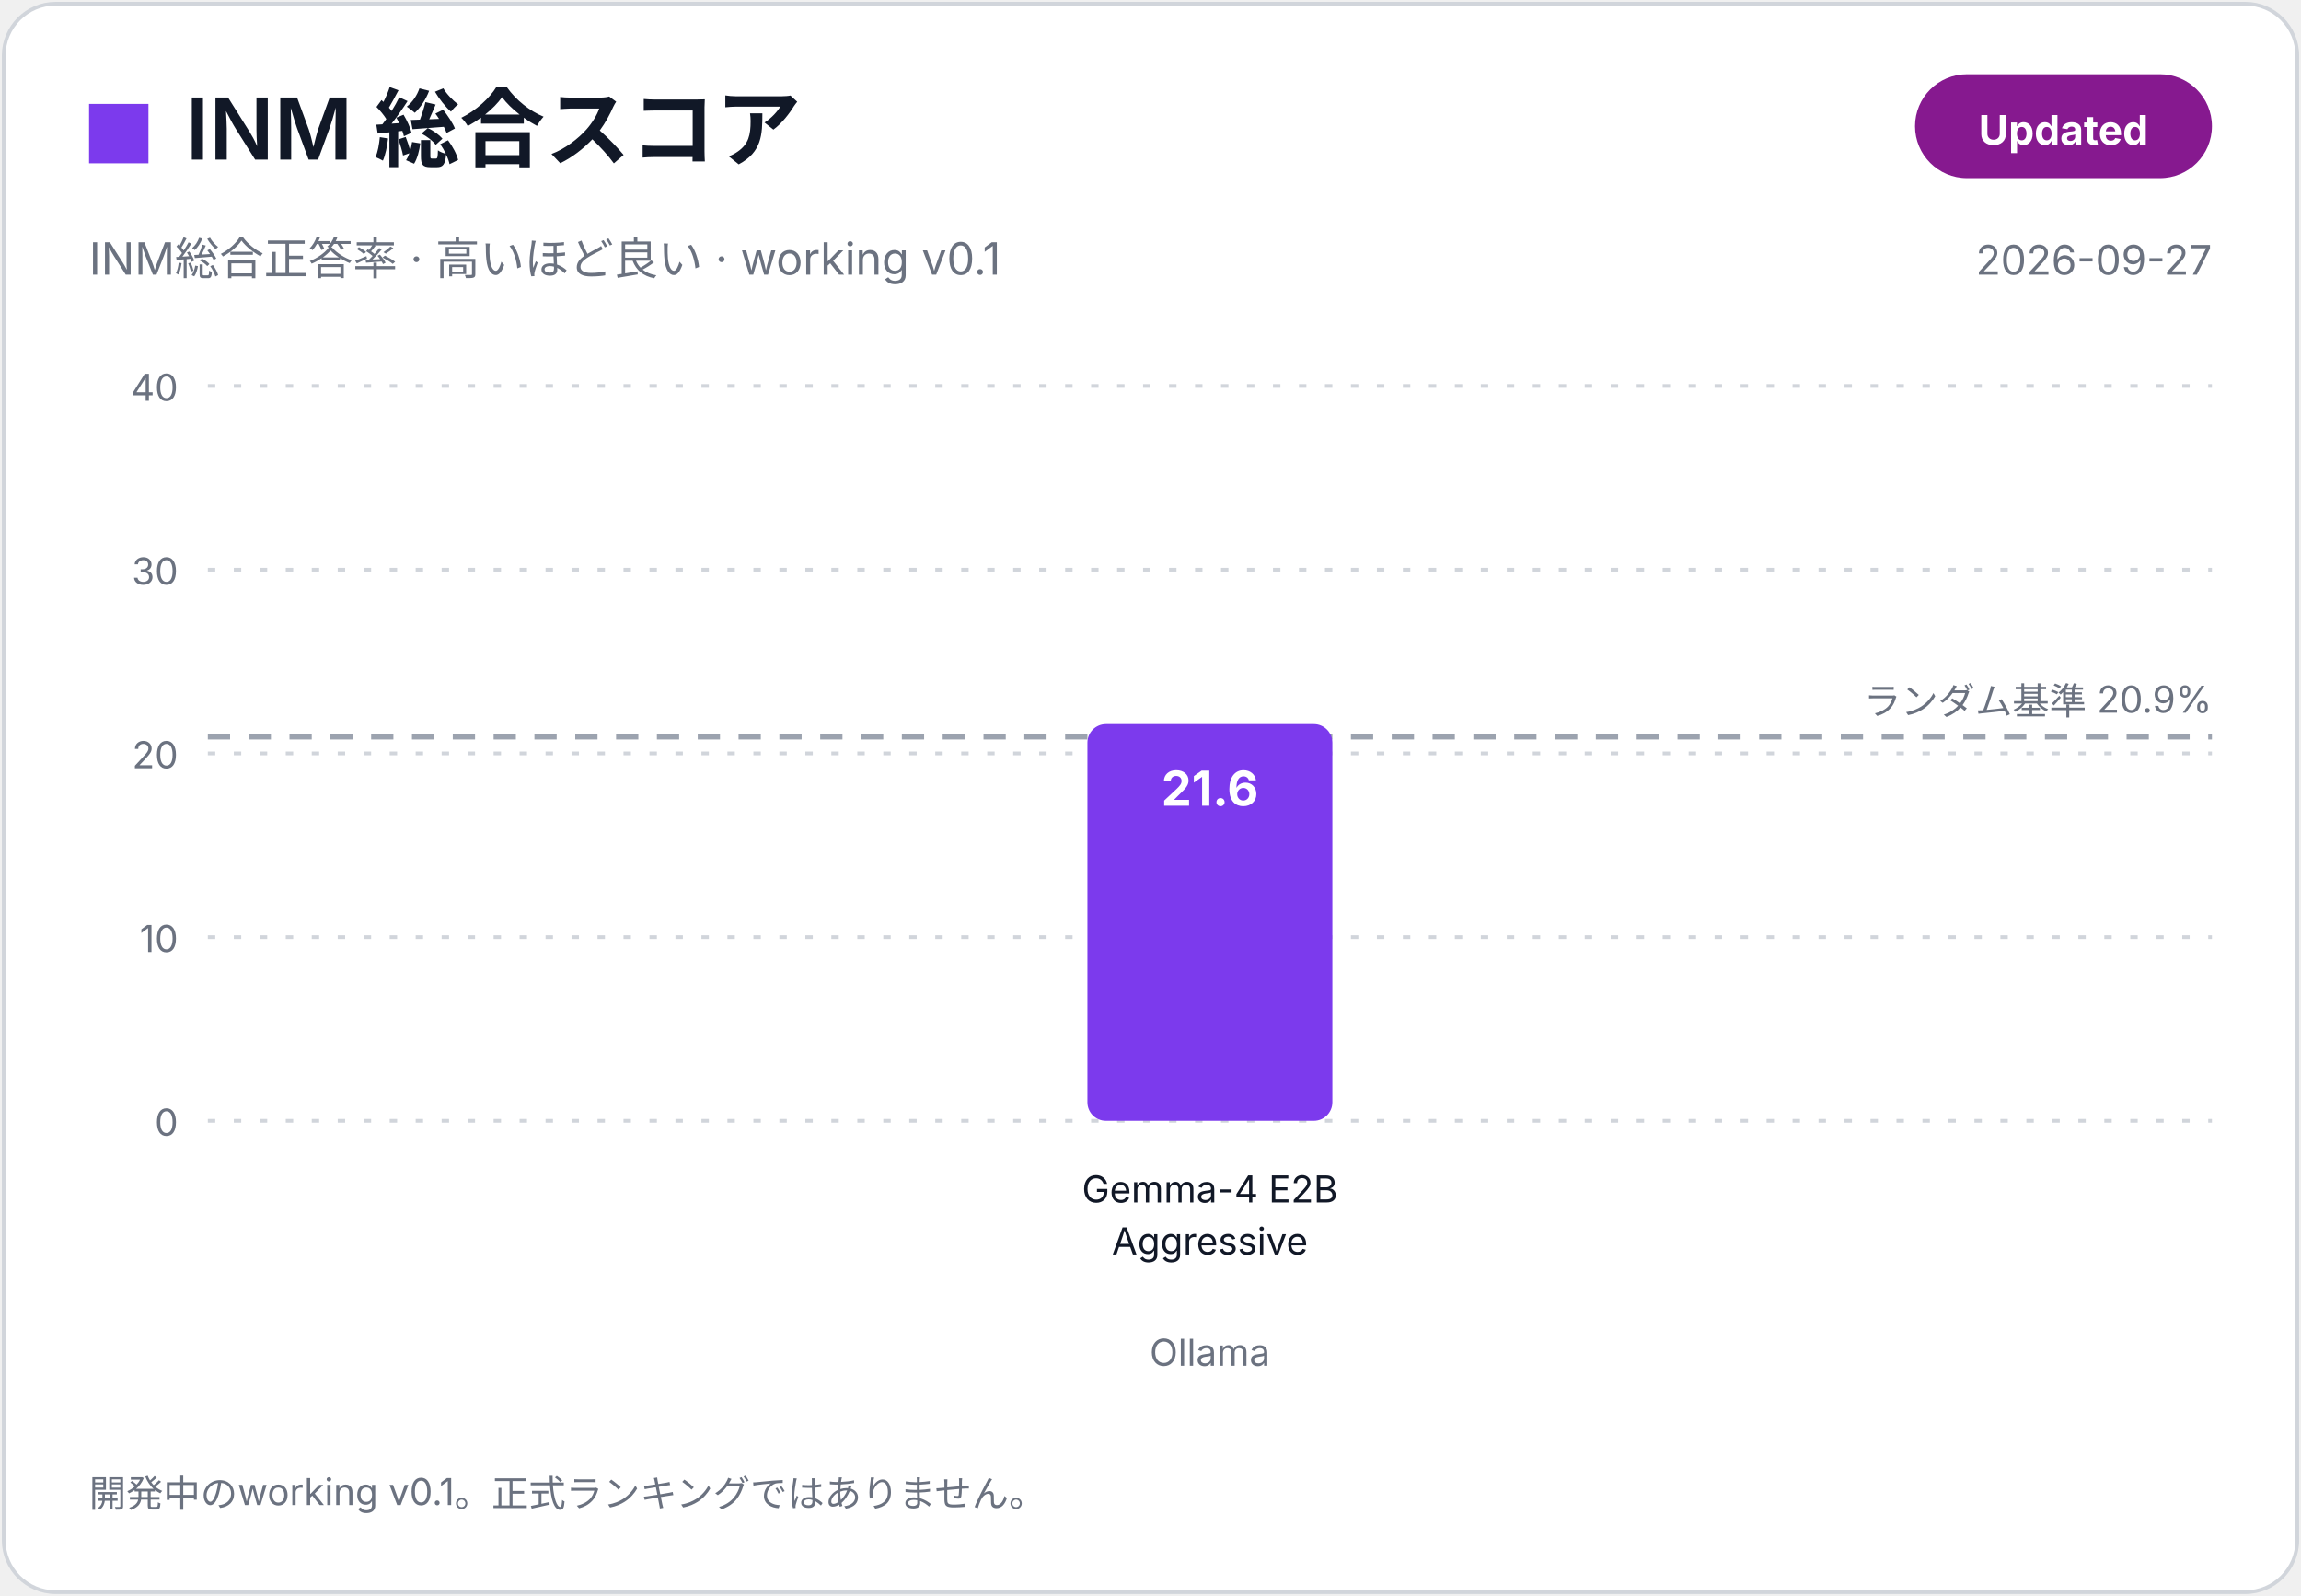
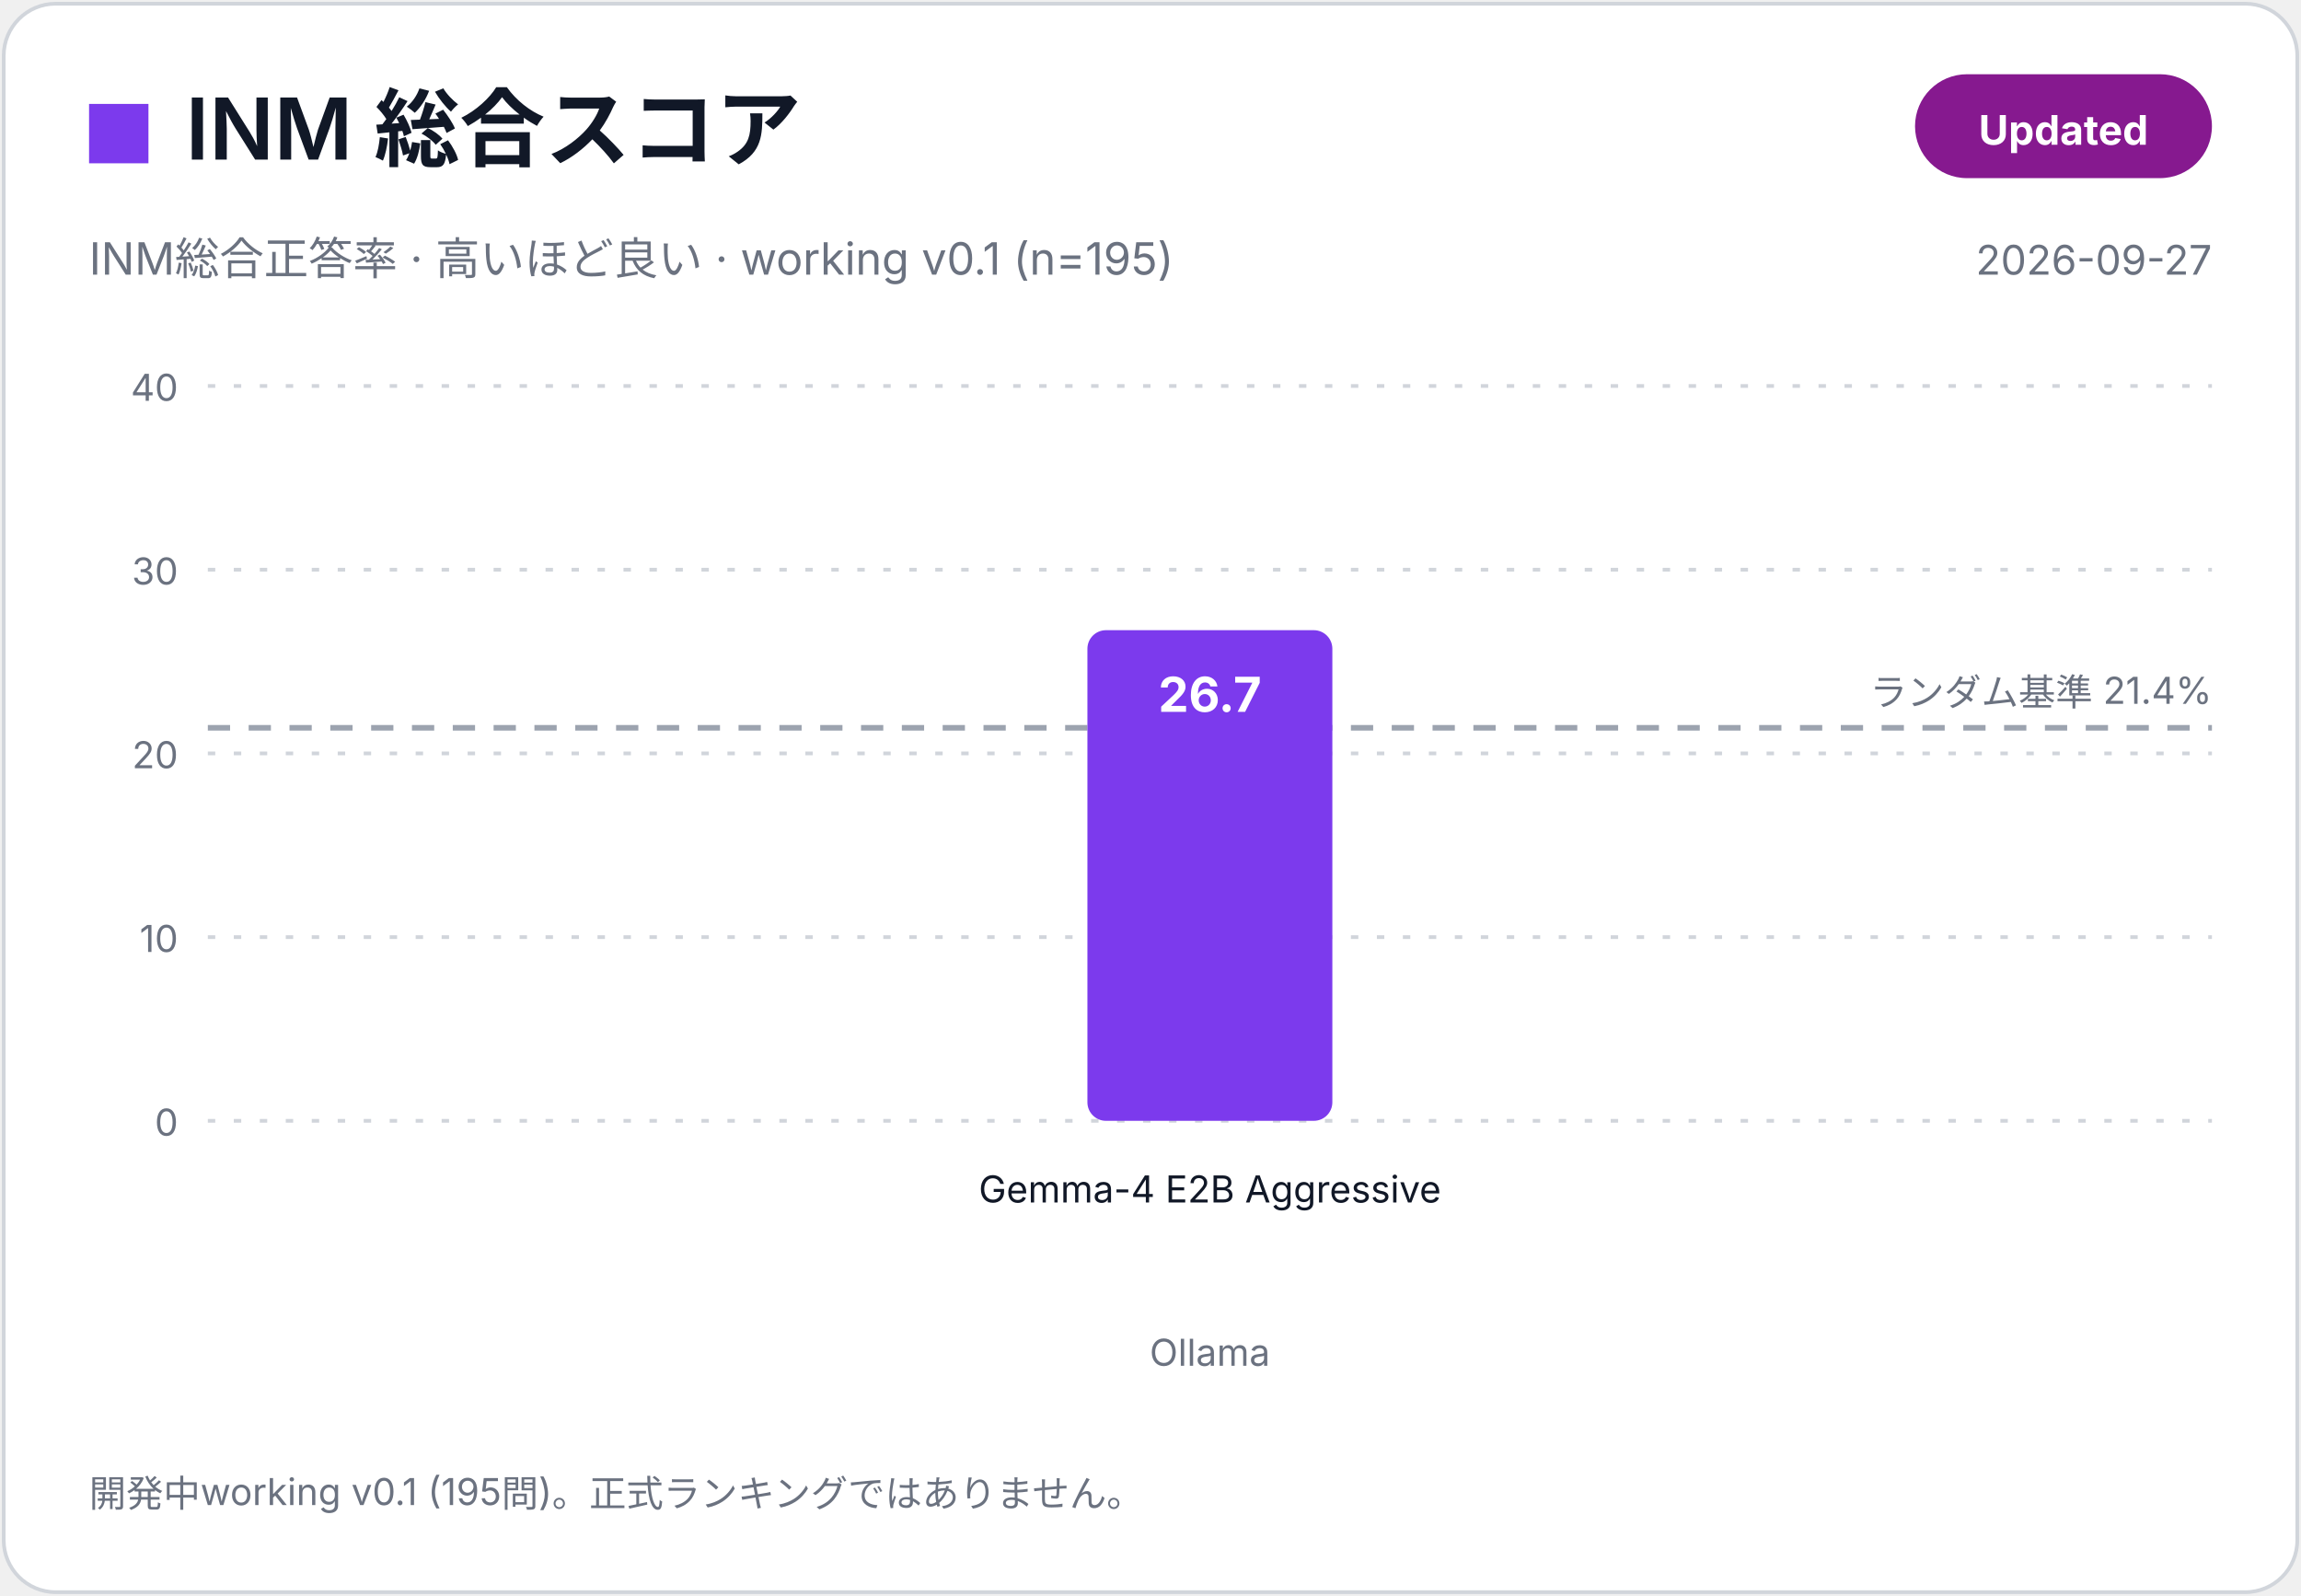
<svg xmlns="http://www.w3.org/2000/svg" width="620" height="430" viewBox="0 0 620 430" role="img" aria-label="INM 総合スコア">
  <rect x="1" y="1" width="618" height="428" rx="14" fill="#FFFFFF" stroke="#D1D5DB" />
  <rect x="24" y="28" width="16" height="16" fill="#7C3AED" />
  <text x="50.0" y="43.0" font-family="Inter,Noto Sans JP,Hiragino Sans,Yu Gothic,Meiryo,Segoe UI,Arial,sans-serif" font-size="23" font-weight="600" fill="#111827" text-anchor="start">INM 総合スコア</text>
-   <text x="24.0" y="74.0" font-family="Inter,Noto Sans JP,Hiragino Sans,Yu Gothic,Meiryo,Segoe UI,Arial,sans-serif" font-size="12" font-weight="400" fill="#6B7280" text-anchor="start">INM総合正答率 · 高いほど良い · working v0.1</text>
+   <text x="24.0" y="74.0" font-family="Inter,Noto Sans JP,Hiragino Sans,Yu Gothic,Meiryo,Segoe UI,Arial,sans-serif" font-size="12" font-weight="400" fill="#6B7280" text-anchor="start">INM総合正答率 · 高いほど良い · working v0.1 (n=195)</text>
  <rect x="516" y="20" width="80" height="28" rx="14" fill="#86198F" />
  <text x="556.0" y="39.0" font-family="Inter,Noto Sans JP,Hiragino Sans,Yu Gothic,Meiryo,Segoe UI,Arial,sans-serif" font-size="11" font-weight="700" fill="#FFFFFF" text-anchor="middle">Updated</text>
  <text x="596.0" y="74.0" font-family="Inter,Noto Sans JP,Hiragino Sans,Yu Gothic,Meiryo,Segoe UI,Arial,sans-serif" font-size="11" font-weight="400" fill="#6B7280" text-anchor="end">2026-09-27</text>
  <line x1="56" y1="302.0" x2="596" y2="302.0" stroke="#D1D5DB" stroke-dasharray="2 5" />
  <text x="48.0" y="306.0" font-family="Inter,Noto Sans JP,Hiragino Sans,Yu Gothic,Meiryo,Segoe UI,Arial,sans-serif" font-size="10" font-weight="400" fill="#6B7280" text-anchor="end">0</text>
  <line x1="56" y1="252.5" x2="596" y2="252.5" stroke="#D1D5DB" stroke-dasharray="2 5" />
  <text x="48.0" y="256.5" font-family="Inter,Noto Sans JP,Hiragino Sans,Yu Gothic,Meiryo,Segoe UI,Arial,sans-serif" font-size="10" font-weight="400" fill="#6B7280" text-anchor="end">10</text>
  <line x1="56" y1="203.0" x2="596" y2="203.0" stroke="#D1D5DB" stroke-dasharray="2 5" />
  <text x="48.0" y="207.0" font-family="Inter,Noto Sans JP,Hiragino Sans,Yu Gothic,Meiryo,Segoe UI,Arial,sans-serif" font-size="10" font-weight="400" fill="#6B7280" text-anchor="end">20</text>
  <line x1="56" y1="153.5" x2="596" y2="153.5" stroke="#D1D5DB" stroke-dasharray="2 5" />
  <text x="48.0" y="157.5" font-family="Inter,Noto Sans JP,Hiragino Sans,Yu Gothic,Meiryo,Segoe UI,Arial,sans-serif" font-size="10" font-weight="400" fill="#6B7280" text-anchor="end">30</text>
  <line x1="56" y1="104.0" x2="596" y2="104.0" stroke="#D1D5DB" stroke-dasharray="2 5" />
  <text x="48.0" y="108.0" font-family="Inter,Noto Sans JP,Hiragino Sans,Yu Gothic,Meiryo,Segoe UI,Arial,sans-serif" font-size="10" font-weight="400" fill="#6B7280" text-anchor="end">40</text>
-   <line x1="56" y1="198.5" x2="596" y2="198.5" stroke="#9CA3AF" stroke-width="1.5" stroke-dasharray="6 5" />
-   <text x="596.0" y="192.5" font-family="Inter,Noto Sans JP,Hiragino Sans,Yu Gothic,Meiryo,Segoe UI,Arial,sans-serif" font-size="10" font-weight="400" fill="#6B7280" text-anchor="end">ランダム基準 20.9%</text>
-   <rect x="293.0" y="195.1" width="66.0" height="106.9" rx="5" fill="#7C3AED" />
-   <text x="326.0" y="217.1" font-family="Inter,Noto Sans JP,Hiragino Sans,Yu Gothic,Meiryo,Segoe UI,Arial,sans-serif" font-size="13" font-weight="700" fill="#FFFFFF" text-anchor="middle">21.6</text>
-   <text x="326.0" y="324.0" font-family="Inter,Noto Sans JP,Hiragino Sans,Yu Gothic,Meiryo,Segoe UI,Arial,sans-serif" font-size="10" font-weight="400" fill="#111827" text-anchor="middle">Gemma-4 E2B</text>
-   <text x="326.0" y="338.0" font-family="Inter,Noto Sans JP,Hiragino Sans,Yu Gothic,Meiryo,Segoe UI,Arial,sans-serif" font-size="10" font-weight="400" fill="#111827" text-anchor="middle">Aggressive</text>
+   <line x1="56" y1="196.1" x2="596" y2="196.1" stroke="#9CA3AF" stroke-width="1.5" stroke-dasharray="6 5" />
+   <text x="596.0" y="190.1" font-family="Inter,Noto Sans JP,Hiragino Sans,Yu Gothic,Meiryo,Segoe UI,Arial,sans-serif" font-size="10" font-weight="400" fill="#6B7280" text-anchor="end">ランダム基準 21.4%</text>
+   <rect x="293.0" y="169.8" width="66.0" height="132.2" rx="5" fill="#7C3AED" />
+   <text x="326.0" y="191.8" font-family="Inter,Noto Sans JP,Hiragino Sans,Yu Gothic,Meiryo,Segoe UI,Arial,sans-serif" font-size="13" font-weight="700" fill="#FFFFFF" text-anchor="middle">26.7</text>
+   <text x="326.0" y="324.0" font-family="Inter,Noto Sans JP,Hiragino Sans,Yu Gothic,Meiryo,Segoe UI,Arial,sans-serif" font-size="10" font-weight="400" fill="#111827" text-anchor="middle">Gemma-4 E2B Aggressive</text>
  <text x="326.0" y="368.0" font-family="Inter,Noto Sans JP,Hiragino Sans,Yu Gothic,Meiryo,Segoe UI,Arial,sans-serif" font-size="10" font-weight="400" fill="#6B7280" text-anchor="middle">Ollama</text>
-   <text x="24.0" y="406.0" font-family="Inter,Noto Sans JP,Hiragino Sans,Yu Gothic,Meiryo,Segoe UI,Arial,sans-serif" font-size="10" font-weight="400" fill="#6B7280" text-anchor="start">開発中のworking v0.1。正式ランキングではありません。</text>
+   <text x="24.0" y="406.0" font-family="Inter,Noto Sans JP,Hiragino Sans,Yu Gothic,Meiryo,Segoe UI,Arial,sans-serif" font-size="10" font-weight="400" fill="#6B7280" text-anchor="start">開発中working v0.1 (195問)。正式ランキングではありません。</text>
</svg>
